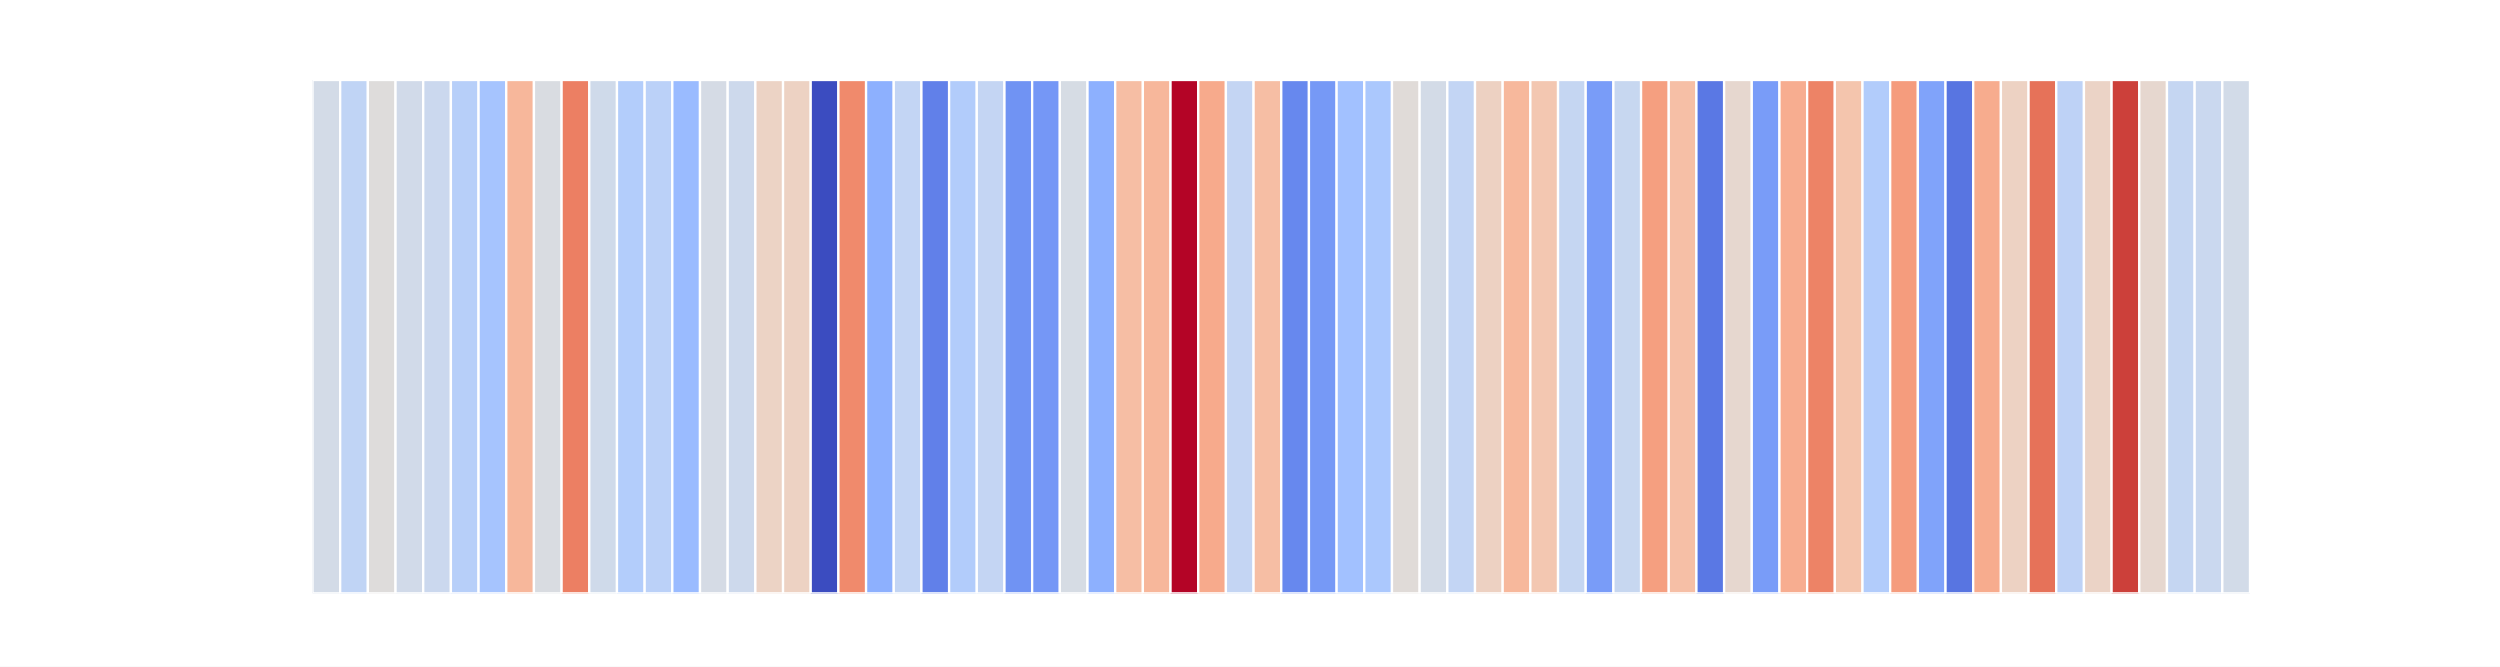
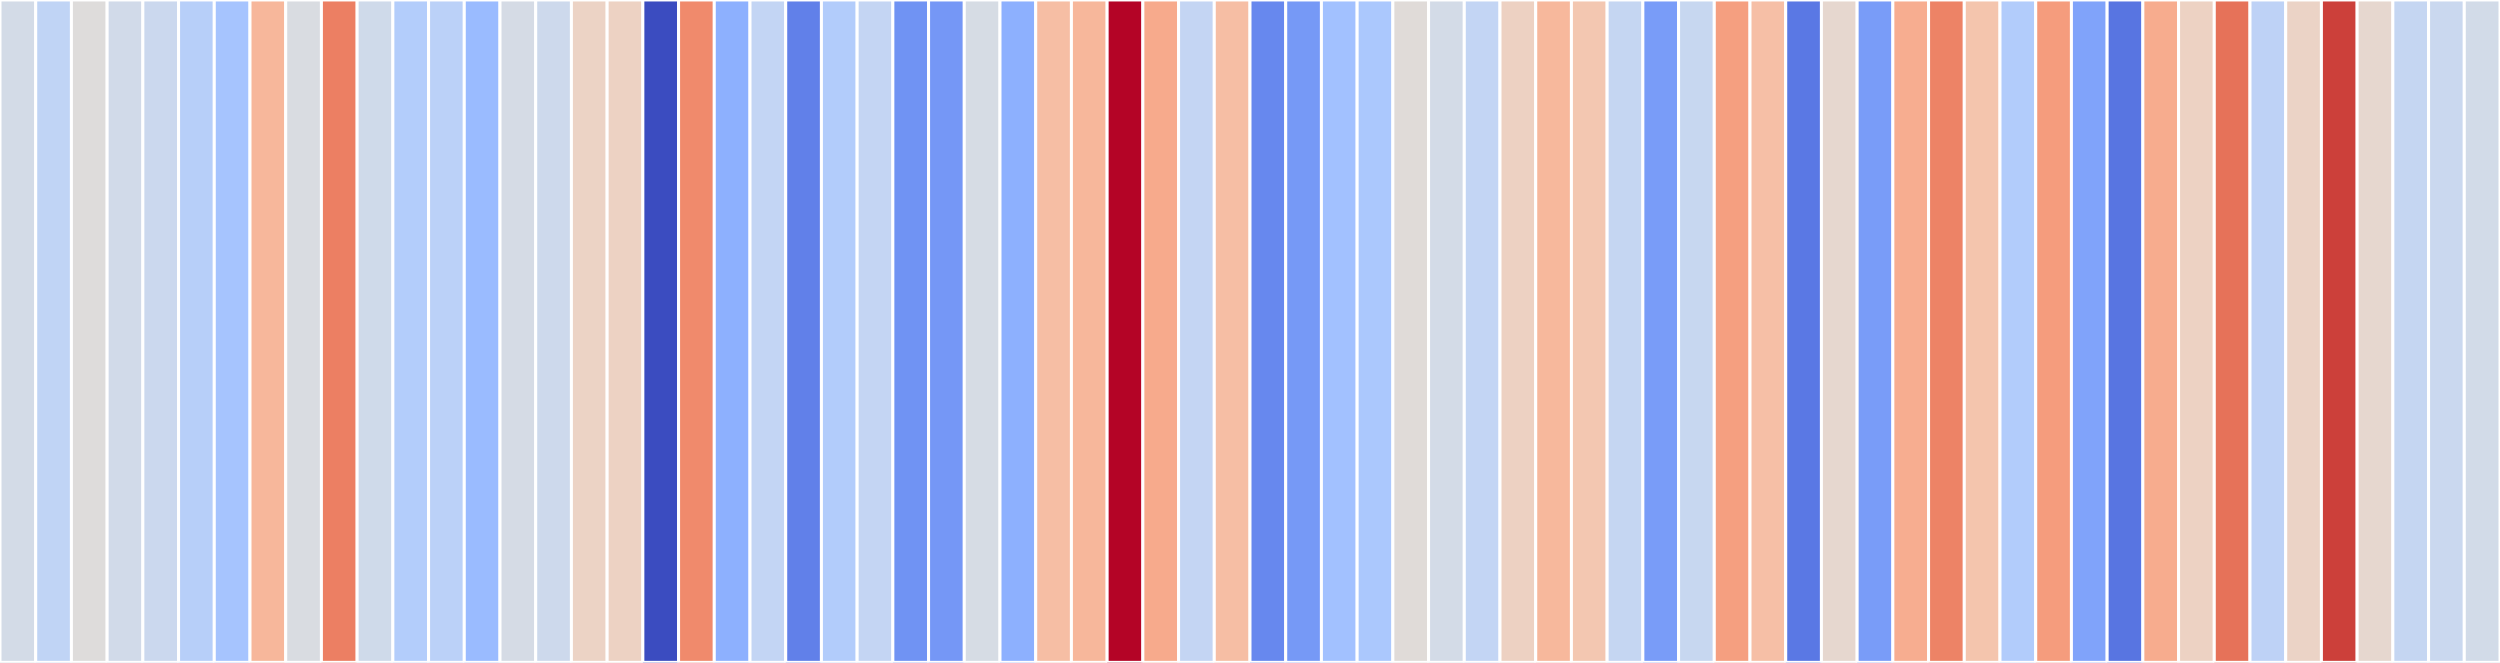
- <svg xmlns="http://www.w3.org/2000/svg" width="1080pt" height="288pt" viewBox="0 0 1080 288" version="1.1">
+ <svg xmlns="http://www.w3.org/2000/svg" width="837pt" height="221.76pt" viewBox="0 0 837 221.76" version="1.1">
  <defs>
    <style type="text/css">*{stroke-linejoin: round; stroke-linecap: butt}</style>
  </defs>
  <g id="figure_1">
    <g id="patch_1">
-       <path d="M 0 288  L 1080 288  L 1080 0  L 0 0  z " style="fill: #ffffff" />
+       <path d="M 0 221.76  L 837 221.76  L 837 0  L 0 0  z " style="fill: #ffffff" />
    </g>
    <g id="axes_1">
-       <g id="patch_2">
-         <path d="M 135 256.32  L 972 256.32  L 972 34.56  L 135 34.56  z " style="fill: #ffffff" />
+       <g id="QuadMesh_1">
+         <path d="M 0 -0  L 11.957 -0  L 11.957 221.76  L 0 221.76  L 0 -0  " clip-path="url(#pb7cfaf180c)" style="fill: #d3dbe7; stroke: #ffffff" />
+         <path d="M 11.957 -0  L 23.914 -0  L 23.914 221.76  L 11.957 221.76  L 11.957 -0  " clip-path="url(#pb7cfaf180c)" style="fill: #c0d4f5; stroke: #ffffff" />
+         <path d="M 23.914 -0  L 35.871 -0  L 35.871 221.76  L 23.914 221.76  L 23.914 -0  " clip-path="url(#pb7cfaf180c)" style="fill: #dedcdb; stroke: #ffffff" />
+         <path d="M 35.871 -0  L 47.829 -0  L 47.829 221.76  L 35.871 221.76  L 35.871 -0  " clip-path="url(#pb7cfaf180c)" style="fill: #d1dae9; stroke: #ffffff" />
+         <path d="M 47.829 -0  L 59.786 -0  L 59.786 221.76  L 47.829 221.76  L 47.829 -0  " clip-path="url(#pb7cfaf180c)" style="fill: #cbd8ee; stroke: #ffffff" />
+         <path d="M 59.786 -0  L 71.743 -0  L 71.743 221.76  L 59.786 221.76  L 59.786 -0  " clip-path="url(#pb7cfaf180c)" style="fill: #b7cff9; stroke: #ffffff" />
+         <path d="M 71.743 -0  L 83.7 -0  L 83.7 221.76  L 71.743 221.76  L 71.743 -0  " clip-path="url(#pb7cfaf180c)" style="fill: #a6c4fe; stroke: #ffffff" />
+         <path d="M 83.7 -0  L 95.657 -0  L 95.657 221.76  L 83.7 221.76  L 83.7 -0  " clip-path="url(#pb7cfaf180c)" style="fill: #f7b79b; stroke: #ffffff" />
+         <path d="M 95.657 -0  L 107.614 -0  L 107.614 221.76  L 95.657 221.76  L 95.657 -0  " clip-path="url(#pb7cfaf180c)" style="fill: #d9dce1; stroke: #ffffff" />
+         <path d="M 107.614 -0  L 119.571 -0  L 119.571 221.76  L 107.614 221.76  L 107.614 -0  " clip-path="url(#pb7cfaf180c)" style="fill: #ec7f63; stroke: #ffffff" />
+         <path d="M 119.571 -0  L 131.529 -0  L 131.529 221.76  L 119.571 221.76  L 119.571 -0  " clip-path="url(#pb7cfaf180c)" style="fill: #cfdaea; stroke: #ffffff" />
+         <path d="M 131.529 -0  L 143.486 -0  L 143.486 221.76  L 131.529 221.76  L 131.529 -0  " clip-path="url(#pb7cfaf180c)" style="fill: #b3cdfb; stroke: #ffffff" />
+         <path d="M 143.486 -0  L 155.443 -0  L 155.443 221.76  L 143.486 221.76  L 143.486 -0  " clip-path="url(#pb7cfaf180c)" style="fill: #bbd1f8; stroke: #ffffff" />
+         <path d="M 155.443 -0  L 167.4 -0  L 167.4 221.76  L 155.443 221.76  L 155.443 -0  " clip-path="url(#pb7cfaf180c)" style="fill: #9abbff; stroke: #ffffff" />
+         <path d="M 167.4 -0  L 179.357 -0  L 179.357 221.76  L 167.4 221.76  L 167.4 -0  " clip-path="url(#pb7cfaf180c)" style="fill: #d5dbe5; stroke: #ffffff" />
+         <path d="M 179.357 -0  L 191.314 -0  L 191.314 221.76  L 179.357 221.76  L 179.357 -0  " clip-path="url(#pb7cfaf180c)" style="fill: #cdd9ec; stroke: #ffffff" />
+         <path d="M 191.314 -0  L 203.271 -0  L 203.271 221.76  L 191.314 221.76  L 191.314 -0  " clip-path="url(#pb7cfaf180c)" style="fill: #ecd3c5; stroke: #ffffff" />
+         <path d="M 203.271 -0  L 215.229 -0  L 215.229 221.76  L 203.271 221.76  L 203.271 -0  " clip-path="url(#pb7cfaf180c)" style="fill: #edd2c3; stroke: #ffffff" />
+         <path d="M 215.229 -0  L 227.186 -0  L 227.186 221.76  L 215.229 221.76  L 215.229 -0  " clip-path="url(#pb7cfaf180c)" style="fill: #3b4cc0; stroke: #ffffff" />
+         <path d="M 227.186 -0  L 239.143 -0  L 239.143 221.76  L 227.186 221.76  L 227.186 -0  " clip-path="url(#pb7cfaf180c)" style="fill: #f08a6c; stroke: #ffffff" />
+         <path d="M 239.143 -0  L 251.1 -0  L 251.1 221.76  L 239.143 221.76  L 239.143 -0  " clip-path="url(#pb7cfaf180c)" style="fill: #8db0fe; stroke: #ffffff" />
+         <path d="M 251.1 -0  L 263.057 -0  L 263.057 221.76  L 251.1 221.76  L 251.1 -0  " clip-path="url(#pb7cfaf180c)" style="fill: #c3d5f4; stroke: #ffffff" />
+         <path d="M 263.057 -0  L 275.014 -0  L 275.014 221.76  L 263.057 221.76  L 263.057 -0  " clip-path="url(#pb7cfaf180c)" style="fill: #6180e9; stroke: #ffffff" />
+         <path d="M 275.014 -0  L 286.971 -0  L 286.971 221.76  L 275.014 221.76  L 275.014 -0  " clip-path="url(#pb7cfaf180c)" style="fill: #b2ccfb; stroke: #ffffff" />
+         <path d="M 286.971 -0  L 298.929 -0  L 298.929 221.76  L 286.971 221.76  L 286.971 -0  " clip-path="url(#pb7cfaf180c)" style="fill: #c4d5f3; stroke: #ffffff" />
+         <path d="M 298.929 -0  L 310.886 -0  L 310.886 221.76  L 298.929 221.76  L 298.929 -0  " clip-path="url(#pb7cfaf180c)" style="fill: #7093f3; stroke: #ffffff" />
+         <path d="M 310.886 -0  L 322.843 -0  L 322.843 221.76  L 310.886 221.76  L 310.886 -0  " clip-path="url(#pb7cfaf180c)" style="fill: #7597f6; stroke: #ffffff" />
+         <path d="M 322.843 -0  L 334.8 -0  L 334.8 221.76  L 322.843 221.76  L 322.843 -0  " clip-path="url(#pb7cfaf180c)" style="fill: #d6dce4; stroke: #ffffff" />
+         <path d="M 334.8 -0  L 346.757 -0  L 346.757 221.76  L 334.8 221.76  L 334.8 -0  " clip-path="url(#pb7cfaf180c)" style="fill: #8db0fe; stroke: #ffffff" />
+         <path d="M 346.757 -0  L 358.714 -0  L 358.714 221.76  L 346.757 221.76  L 346.757 -0  " clip-path="url(#pb7cfaf180c)" style="fill: #f6bea4; stroke: #ffffff" />
+         <path d="M 358.714 -0  L 370.671 -0  L 370.671 221.76  L 358.714 221.76  L 358.714 -0  " clip-path="url(#pb7cfaf180c)" style="fill: #f7b79b; stroke: #ffffff" />
+         <path d="M 370.671 -0  L 382.629 -0  L 382.629 221.76  L 370.671 221.76  L 370.671 -0  " clip-path="url(#pb7cfaf180c)" style="fill: #b40426; stroke: #ffffff" />
+         <path d="M 382.629 -0  L 394.586 -0  L 394.586 221.76  L 382.629 221.76  L 382.629 -0  " clip-path="url(#pb7cfaf180c)" style="fill: #f7aa8c; stroke: #ffffff" />
+         <path d="M 394.586 -0  L 406.543 -0  L 406.543 221.76  L 394.586 221.76  L 394.586 -0  " clip-path="url(#pb7cfaf180c)" style="fill: #c4d5f3; stroke: #ffffff" />
+         <path d="M 406.543 -0  L 418.5 -0  L 418.5 221.76  L 406.543 221.76  L 406.543 -0  " clip-path="url(#pb7cfaf180c)" style="fill: #f6bea4; stroke: #ffffff" />
+         <path d="M 418.5 -0  L 430.457 -0  L 430.457 221.76  L 418.5 221.76  L 418.5 -0  " clip-path="url(#pb7cfaf180c)" style="fill: #6788ee; stroke: #ffffff" />
+         <path d="M 430.457 -0  L 442.414 -0  L 442.414 221.76  L 430.457 221.76  L 430.457 -0  " clip-path="url(#pb7cfaf180c)" style="fill: #7699f6; stroke: #ffffff" />
+         <path d="M 442.414 -0  L 454.371 -0  L 454.371 221.76  L 442.414 221.76  L 442.414 -0  " clip-path="url(#pb7cfaf180c)" style="fill: #a2c1ff; stroke: #ffffff" />
+         <path d="M 454.371 -0  L 466.329 -0  L 466.329 221.76  L 454.371 221.76  L 454.371 -0  " clip-path="url(#pb7cfaf180c)" style="fill: #abc8fd; stroke: #ffffff" />
+         <path d="M 466.329 -0  L 478.286 -0  L 478.286 221.76  L 466.329 221.76  L 466.329 -0  " clip-path="url(#pb7cfaf180c)" style="fill: #e0dbd8; stroke: #ffffff" />
+         <path d="M 478.286 -0  L 490.243 -0  L 490.243 221.76  L 478.286 221.76  L 478.286 -0  " clip-path="url(#pb7cfaf180c)" style="fill: #d3dbe7; stroke: #ffffff" />
+         <path d="M 490.243 -0  L 502.2 -0  L 502.2 221.76  L 490.243 221.76  L 490.243 -0  " clip-path="url(#pb7cfaf180c)" style="fill: #c3d5f4; stroke: #ffffff" />
+         <path d="M 502.2 -0  L 514.157 -0  L 514.157 221.76  L 502.2 221.76  L 502.2 -0  " clip-path="url(#pb7cfaf180c)" style="fill: #edd1c2; stroke: #ffffff" />
+         <path d="M 514.157 -0  L 526.114 -0  L 526.114 221.76  L 514.157 221.76  L 514.157 -0  " clip-path="url(#pb7cfaf180c)" style="fill: #f7b89c; stroke: #ffffff" />
+         <path d="M 526.114 -0  L 538.071 -0  L 538.071 221.76  L 526.114 221.76  L 526.114 -0  " clip-path="url(#pb7cfaf180c)" style="fill: #f3c7b1; stroke: #ffffff" />
+         <path d="M 538.071 -0  L 550.029 -0  L 550.029 221.76  L 538.071 221.76  L 538.071 -0  " clip-path="url(#pb7cfaf180c)" style="fill: #c5d6f2; stroke: #ffffff" />
+         <path d="M 550.029 -0  L 561.986 -0  L 561.986 221.76  L 550.029 221.76  L 550.029 -0  " clip-path="url(#pb7cfaf180c)" style="fill: #799cf8; stroke: #ffffff" />
+         <path d="M 561.986 -0  L 573.943 -0  L 573.943 221.76  L 561.986 221.76  L 561.986 -0  " clip-path="url(#pb7cfaf180c)" style="fill: #c7d7f0; stroke: #ffffff" />
+         <path d="M 573.943 -0  L 585.9 -0  L 585.9 221.76  L 573.943 221.76  L 573.943 -0  " clip-path="url(#pb7cfaf180c)" style="fill: #f59f80; stroke: #ffffff" />
+         <path d="M 585.9 -0  L 597.857 -0  L 597.857 221.76  L 585.9 221.76  L 585.9 -0  " clip-path="url(#pb7cfaf180c)" style="fill: #f6bfa6; stroke: #ffffff" />
+         <path d="M 597.857 -0  L 609.814 -0  L 609.814 221.76  L 597.857 221.76  L 597.857 -0  " clip-path="url(#pb7cfaf180c)" style="fill: #5a78e4; stroke: #ffffff" />
+         <path d="M 609.814 -0  L 621.771 -0  L 621.771 221.76  L 609.814 221.76  L 609.814 -0  " clip-path="url(#pb7cfaf180c)" style="fill: #e6d7cf; stroke: #ffffff" />
+         <path d="M 621.771 -0  L 633.729 -0  L 633.729 221.76  L 621.771 221.76  L 621.771 -0  " clip-path="url(#pb7cfaf180c)" style="fill: #799cf8; stroke: #ffffff" />
+         <path d="M 633.729 -0  L 645.686 -0  L 645.686 221.76  L 633.729 221.76  L 633.729 -0  " clip-path="url(#pb7cfaf180c)" style="fill: #f7ad90; stroke: #ffffff" />
+         <path d="M 645.686 -0  L 657.643 -0  L 657.643 221.76  L 645.686 221.76  L 645.686 -0  " clip-path="url(#pb7cfaf180c)" style="fill: #ed8366; stroke: #ffffff" />
+         <path d="M 657.643 -0  L 669.6 -0  L 669.6 221.76  L 657.643 221.76  L 657.643 -0  " clip-path="url(#pb7cfaf180c)" style="fill: #f4c5ad; stroke: #ffffff" />
+         <path d="M 669.6 -0  L 681.557 -0  L 681.557 221.76  L 669.6 221.76  L 669.6 -0  " clip-path="url(#pb7cfaf180c)" style="fill: #b2ccfb; stroke: #ffffff" />
+         <path d="M 681.557 -0  L 693.514 -0  L 693.514 221.76  L 681.557 221.76  L 681.557 -0  " clip-path="url(#pb7cfaf180c)" style="fill: #f59c7d; stroke: #ffffff" />
+         <path d="M 693.514 -0  L 705.471 -0  L 705.471 221.76  L 693.514 221.76  L 693.514 -0  " clip-path="url(#pb7cfaf180c)" style="fill: #80a3fa; stroke: #ffffff" />
+         <path d="M 705.471 -0  L 717.429 -0  L 717.429 221.76  L 705.471 221.76  L 705.471 -0  " clip-path="url(#pb7cfaf180c)" style="fill: #5875e1; stroke: #ffffff" />
+         <path d="M 717.429 -0  L 729.386 -0  L 729.386 221.76  L 717.429 221.76  L 717.429 -0  " clip-path="url(#pb7cfaf180c)" style="fill: #f7ac8e; stroke: #ffffff" />
+         <path d="M 729.386 -0  L 741.343 -0  L 741.343 221.76  L 729.386 221.76  L 729.386 -0  " clip-path="url(#pb7cfaf180c)" style="fill: #edd2c3; stroke: #ffffff" />
+         <path d="M 741.343 -0  L 753.3 -0  L 753.3 221.76  L 741.343 221.76  L 741.343 -0  " clip-path="url(#pb7cfaf180c)" style="fill: #e67259; stroke: #ffffff" />
+         <path d="M 753.3 -0  L 765.257 -0  L 765.257 221.76  L 753.3 221.76  L 753.3 -0  " clip-path="url(#pb7cfaf180c)" style="fill: #bed2f6; stroke: #ffffff" />
+         <path d="M 765.257 -0  L 777.214 -0  L 777.214 221.76  L 765.257 221.76  L 765.257 -0  " clip-path="url(#pb7cfaf180c)" style="fill: #ebd3c6; stroke: #ffffff" />
+         <path d="M 777.214 -0  L 789.171 -0  L 789.171 221.76  L 777.214 221.76  L 777.214 -0  " clip-path="url(#pb7cfaf180c)" style="fill: #cc403a; stroke: #ffffff" />
+         <path d="M 789.171 -0  L 801.129 -0  L 801.129 221.76  L 789.171 221.76  L 789.171 -0  " clip-path="url(#pb7cfaf180c)" style="fill: #e6d7cf; stroke: #ffffff" />
+         <path d="M 801.129 -0  L 813.086 -0  L 813.086 221.76  L 801.129 221.76  L 801.129 -0  " clip-path="url(#pb7cfaf180c)" style="fill: #c5d6f2; stroke: #ffffff" />
+         <path d="M 813.086 -0  L 825.043 -0  L 825.043 221.76  L 813.086 221.76  L 813.086 -0  " clip-path="url(#pb7cfaf180c)" style="fill: #cad8ef; stroke: #ffffff" />
+         <path d="M 825.043 -0  L 837 -0  L 837 221.76  L 825.043 221.76  L 825.043 -0  " clip-path="url(#pb7cfaf180c)" style="fill: #d2dbe8; stroke: #ffffff" />
      </g>
-       <g id="QuadMesh_1">
-         <path d="M 135 34.56  L 146.957 34.56  L 146.957 256.32  L 135 256.32  L 135 34.56  " clip-path="url(#p6ba60ab8be)" style="fill: #d3dbe7; stroke: #ffffff" />
-         <path d="M 146.957 34.56  L 158.914 34.56  L 158.914 256.32  L 146.957 256.32  L 146.957 34.56  " clip-path="url(#p6ba60ab8be)" style="fill: #c0d4f5; stroke: #ffffff" />
-         <path d="M 158.914 34.56  L 170.871 34.56  L 170.871 256.32  L 158.914 256.32  L 158.914 34.56  " clip-path="url(#p6ba60ab8be)" style="fill: #dedcdb; stroke: #ffffff" />
-         <path d="M 170.871 34.56  L 182.829 34.56  L 182.829 256.32  L 170.871 256.32  L 170.871 34.56  " clip-path="url(#p6ba60ab8be)" style="fill: #d1dae9; stroke: #ffffff" />
-         <path d="M 182.829 34.56  L 194.786 34.56  L 194.786 256.32  L 182.829 256.32  L 182.829 34.56  " clip-path="url(#p6ba60ab8be)" style="fill: #cbd8ee; stroke: #ffffff" />
-         <path d="M 194.786 34.56  L 206.743 34.56  L 206.743 256.32  L 194.786 256.32  L 194.786 34.56  " clip-path="url(#p6ba60ab8be)" style="fill: #b7cff9; stroke: #ffffff" />
-         <path d="M 206.743 34.56  L 218.7 34.56  L 218.7 256.32  L 206.743 256.32  L 206.743 34.56  " clip-path="url(#p6ba60ab8be)" style="fill: #a6c4fe; stroke: #ffffff" />
-         <path d="M 218.7 34.56  L 230.657 34.56  L 230.657 256.32  L 218.7 256.32  L 218.7 34.56  " clip-path="url(#p6ba60ab8be)" style="fill: #f7b79b; stroke: #ffffff" />
-         <path d="M 230.657 34.56  L 242.614 34.56  L 242.614 256.32  L 230.657 256.32  L 230.657 34.56  " clip-path="url(#p6ba60ab8be)" style="fill: #d9dce1; stroke: #ffffff" />
-         <path d="M 242.614 34.56  L 254.571 34.56  L 254.571 256.32  L 242.614 256.32  L 242.614 34.56  " clip-path="url(#p6ba60ab8be)" style="fill: #ec7f63; stroke: #ffffff" />
-         <path d="M 254.571 34.56  L 266.529 34.56  L 266.529 256.32  L 254.571 256.32  L 254.571 34.56  " clip-path="url(#p6ba60ab8be)" style="fill: #cfdaea; stroke: #ffffff" />
-         <path d="M 266.529 34.56  L 278.486 34.56  L 278.486 256.32  L 266.529 256.32  L 266.529 34.56  " clip-path="url(#p6ba60ab8be)" style="fill: #b3cdfb; stroke: #ffffff" />
-         <path d="M 278.486 34.56  L 290.443 34.56  L 290.443 256.32  L 278.486 256.32  L 278.486 34.56  " clip-path="url(#p6ba60ab8be)" style="fill: #bbd1f8; stroke: #ffffff" />
-         <path d="M 290.443 34.56  L 302.4 34.56  L 302.4 256.32  L 290.443 256.32  L 290.443 34.56  " clip-path="url(#p6ba60ab8be)" style="fill: #9abbff; stroke: #ffffff" />
-         <path d="M 302.4 34.56  L 314.357 34.56  L 314.357 256.32  L 302.4 256.32  L 302.4 34.56  " clip-path="url(#p6ba60ab8be)" style="fill: #d5dbe5; stroke: #ffffff" />
-         <path d="M 314.357 34.56  L 326.314 34.56  L 326.314 256.32  L 314.357 256.32  L 314.357 34.56  " clip-path="url(#p6ba60ab8be)" style="fill: #cdd9ec; stroke: #ffffff" />
-         <path d="M 326.314 34.56  L 338.271 34.56  L 338.271 256.32  L 326.314 256.32  L 326.314 34.56  " clip-path="url(#p6ba60ab8be)" style="fill: #ecd3c5; stroke: #ffffff" />
-         <path d="M 338.271 34.56  L 350.229 34.56  L 350.229 256.32  L 338.271 256.32  L 338.271 34.56  " clip-path="url(#p6ba60ab8be)" style="fill: #edd2c3; stroke: #ffffff" />
-         <path d="M 350.229 34.56  L 362.186 34.56  L 362.186 256.32  L 350.229 256.32  L 350.229 34.56  " clip-path="url(#p6ba60ab8be)" style="fill: #3b4cc0; stroke: #ffffff" />
-         <path d="M 362.186 34.56  L 374.143 34.56  L 374.143 256.32  L 362.186 256.32  L 362.186 34.56  " clip-path="url(#p6ba60ab8be)" style="fill: #f08a6c; stroke: #ffffff" />
-         <path d="M 374.143 34.56  L 386.1 34.56  L 386.1 256.32  L 374.143 256.32  L 374.143 34.56  " clip-path="url(#p6ba60ab8be)" style="fill: #8db0fe; stroke: #ffffff" />
-         <path d="M 386.1 34.56  L 398.057 34.56  L 398.057 256.32  L 386.1 256.32  L 386.1 34.56  " clip-path="url(#p6ba60ab8be)" style="fill: #c3d5f4; stroke: #ffffff" />
-         <path d="M 398.057 34.56  L 410.014 34.56  L 410.014 256.32  L 398.057 256.32  L 398.057 34.56  " clip-path="url(#p6ba60ab8be)" style="fill: #6180e9; stroke: #ffffff" />
-         <path d="M 410.014 34.56  L 421.971 34.56  L 421.971 256.32  L 410.014 256.32  L 410.014 34.56  " clip-path="url(#p6ba60ab8be)" style="fill: #b2ccfb; stroke: #ffffff" />
-         <path d="M 421.971 34.56  L 433.929 34.56  L 433.929 256.32  L 421.971 256.32  L 421.971 34.56  " clip-path="url(#p6ba60ab8be)" style="fill: #c4d5f3; stroke: #ffffff" />
-         <path d="M 433.929 34.56  L 445.886 34.56  L 445.886 256.32  L 433.929 256.32  L 433.929 34.56  " clip-path="url(#p6ba60ab8be)" style="fill: #7093f3; stroke: #ffffff" />
-         <path d="M 445.886 34.56  L 457.843 34.56  L 457.843 256.32  L 445.886 256.32  L 445.886 34.56  " clip-path="url(#p6ba60ab8be)" style="fill: #7597f6; stroke: #ffffff" />
-         <path d="M 457.843 34.56  L 469.8 34.56  L 469.8 256.32  L 457.843 256.32  L 457.843 34.56  " clip-path="url(#p6ba60ab8be)" style="fill: #d6dce4; stroke: #ffffff" />
-         <path d="M 469.8 34.56  L 481.757 34.56  L 481.757 256.32  L 469.8 256.32  L 469.8 34.56  " clip-path="url(#p6ba60ab8be)" style="fill: #8db0fe; stroke: #ffffff" />
-         <path d="M 481.757 34.56  L 493.714 34.56  L 493.714 256.32  L 481.757 256.32  L 481.757 34.56  " clip-path="url(#p6ba60ab8be)" style="fill: #f6bea4; stroke: #ffffff" />
-         <path d="M 493.714 34.56  L 505.671 34.56  L 505.671 256.32  L 493.714 256.32  L 493.714 34.56  " clip-path="url(#p6ba60ab8be)" style="fill: #f7b79b; stroke: #ffffff" />
-         <path d="M 505.671 34.56  L 517.629 34.56  L 517.629 256.32  L 505.671 256.32  L 505.671 34.56  " clip-path="url(#p6ba60ab8be)" style="fill: #b40426; stroke: #ffffff" />
-         <path d="M 517.629 34.56  L 529.586 34.56  L 529.586 256.32  L 517.629 256.32  L 517.629 34.56  " clip-path="url(#p6ba60ab8be)" style="fill: #f7aa8c; stroke: #ffffff" />
-         <path d="M 529.586 34.56  L 541.543 34.56  L 541.543 256.32  L 529.586 256.32  L 529.586 34.56  " clip-path="url(#p6ba60ab8be)" style="fill: #c4d5f3; stroke: #ffffff" />
-         <path d="M 541.543 34.56  L 553.5 34.56  L 553.5 256.32  L 541.543 256.32  L 541.543 34.56  " clip-path="url(#p6ba60ab8be)" style="fill: #f6bea4; stroke: #ffffff" />
-         <path d="M 553.5 34.56  L 565.457 34.56  L 565.457 256.32  L 553.5 256.32  L 553.5 34.56  " clip-path="url(#p6ba60ab8be)" style="fill: #6788ee; stroke: #ffffff" />
-         <path d="M 565.457 34.56  L 577.414 34.56  L 577.414 256.32  L 565.457 256.32  L 565.457 34.56  " clip-path="url(#p6ba60ab8be)" style="fill: #7699f6; stroke: #ffffff" />
-         <path d="M 577.414 34.56  L 589.371 34.56  L 589.371 256.32  L 577.414 256.32  L 577.414 34.56  " clip-path="url(#p6ba60ab8be)" style="fill: #a2c1ff; stroke: #ffffff" />
-         <path d="M 589.371 34.56  L 601.329 34.56  L 601.329 256.32  L 589.371 256.32  L 589.371 34.56  " clip-path="url(#p6ba60ab8be)" style="fill: #abc8fd; stroke: #ffffff" />
-         <path d="M 601.329 34.56  L 613.286 34.56  L 613.286 256.32  L 601.329 256.32  L 601.329 34.56  " clip-path="url(#p6ba60ab8be)" style="fill: #e0dbd8; stroke: #ffffff" />
-         <path d="M 613.286 34.56  L 625.243 34.56  L 625.243 256.32  L 613.286 256.32  L 613.286 34.56  " clip-path="url(#p6ba60ab8be)" style="fill: #d3dbe7; stroke: #ffffff" />
-         <path d="M 625.243 34.56  L 637.2 34.56  L 637.2 256.32  L 625.243 256.32  L 625.243 34.56  " clip-path="url(#p6ba60ab8be)" style="fill: #c3d5f4; stroke: #ffffff" />
-         <path d="M 637.2 34.56  L 649.157 34.56  L 649.157 256.32  L 637.2 256.32  L 637.2 34.56  " clip-path="url(#p6ba60ab8be)" style="fill: #edd1c2; stroke: #ffffff" />
-         <path d="M 649.157 34.56  L 661.114 34.56  L 661.114 256.32  L 649.157 256.32  L 649.157 34.56  " clip-path="url(#p6ba60ab8be)" style="fill: #f7b89c; stroke: #ffffff" />
-         <path d="M 661.114 34.56  L 673.071 34.56  L 673.071 256.32  L 661.114 256.32  L 661.114 34.56  " clip-path="url(#p6ba60ab8be)" style="fill: #f3c7b1; stroke: #ffffff" />
-         <path d="M 673.071 34.56  L 685.029 34.56  L 685.029 256.32  L 673.071 256.32  L 673.071 34.56  " clip-path="url(#p6ba60ab8be)" style="fill: #c5d6f2; stroke: #ffffff" />
-         <path d="M 685.029 34.56  L 696.986 34.56  L 696.986 256.32  L 685.029 256.32  L 685.029 34.56  " clip-path="url(#p6ba60ab8be)" style="fill: #799cf8; stroke: #ffffff" />
-         <path d="M 696.986 34.56  L 708.943 34.56  L 708.943 256.32  L 696.986 256.32  L 696.986 34.56  " clip-path="url(#p6ba60ab8be)" style="fill: #c7d7f0; stroke: #ffffff" />
-         <path d="M 708.943 34.56  L 720.9 34.56  L 720.9 256.32  L 708.943 256.32  L 708.943 34.56  " clip-path="url(#p6ba60ab8be)" style="fill: #f59f80; stroke: #ffffff" />
-         <path d="M 720.9 34.56  L 732.857 34.56  L 732.857 256.32  L 720.9 256.32  L 720.9 34.56  " clip-path="url(#p6ba60ab8be)" style="fill: #f6bfa6; stroke: #ffffff" />
-         <path d="M 732.857 34.56  L 744.814 34.56  L 744.814 256.32  L 732.857 256.32  L 732.857 34.56  " clip-path="url(#p6ba60ab8be)" style="fill: #5a78e4; stroke: #ffffff" />
-         <path d="M 744.814 34.56  L 756.771 34.56  L 756.771 256.32  L 744.814 256.32  L 744.814 34.56  " clip-path="url(#p6ba60ab8be)" style="fill: #e6d7cf; stroke: #ffffff" />
-         <path d="M 756.771 34.56  L 768.729 34.56  L 768.729 256.32  L 756.771 256.32  L 756.771 34.56  " clip-path="url(#p6ba60ab8be)" style="fill: #799cf8; stroke: #ffffff" />
-         <path d="M 768.729 34.56  L 780.686 34.56  L 780.686 256.32  L 768.729 256.32  L 768.729 34.56  " clip-path="url(#p6ba60ab8be)" style="fill: #f7ad90; stroke: #ffffff" />
-         <path d="M 780.686 34.56  L 792.643 34.56  L 792.643 256.32  L 780.686 256.32  L 780.686 34.56  " clip-path="url(#p6ba60ab8be)" style="fill: #ed8366; stroke: #ffffff" />
-         <path d="M 792.643 34.56  L 804.6 34.56  L 804.6 256.32  L 792.643 256.32  L 792.643 34.56  " clip-path="url(#p6ba60ab8be)" style="fill: #f4c5ad; stroke: #ffffff" />
-         <path d="M 804.6 34.56  L 816.557 34.56  L 816.557 256.32  L 804.6 256.32  L 804.6 34.56  " clip-path="url(#p6ba60ab8be)" style="fill: #b2ccfb; stroke: #ffffff" />
-         <path d="M 816.557 34.56  L 828.514 34.56  L 828.514 256.32  L 816.557 256.32  L 816.557 34.56  " clip-path="url(#p6ba60ab8be)" style="fill: #f59c7d; stroke: #ffffff" />
-         <path d="M 828.514 34.56  L 840.471 34.56  L 840.471 256.32  L 828.514 256.32  L 828.514 34.56  " clip-path="url(#p6ba60ab8be)" style="fill: #80a3fa; stroke: #ffffff" />
-         <path d="M 840.471 34.56  L 852.429 34.56  L 852.429 256.32  L 840.471 256.32  L 840.471 34.56  " clip-path="url(#p6ba60ab8be)" style="fill: #5875e1; stroke: #ffffff" />
-         <path d="M 852.429 34.56  L 864.386 34.56  L 864.386 256.32  L 852.429 256.32  L 852.429 34.56  " clip-path="url(#p6ba60ab8be)" style="fill: #f7ac8e; stroke: #ffffff" />
-         <path d="M 864.386 34.56  L 876.343 34.56  L 876.343 256.32  L 864.386 256.32  L 864.386 34.56  " clip-path="url(#p6ba60ab8be)" style="fill: #edd2c3; stroke: #ffffff" />
-         <path d="M 876.343 34.56  L 888.3 34.56  L 888.3 256.32  L 876.343 256.32  L 876.343 34.56  " clip-path="url(#p6ba60ab8be)" style="fill: #e67259; stroke: #ffffff" />
-         <path d="M 888.3 34.56  L 900.257 34.56  L 900.257 256.32  L 888.3 256.32  L 888.3 34.56  " clip-path="url(#p6ba60ab8be)" style="fill: #bed2f6; stroke: #ffffff" />
-         <path d="M 900.257 34.56  L 912.214 34.56  L 912.214 256.32  L 900.257 256.32  L 900.257 34.56  " clip-path="url(#p6ba60ab8be)" style="fill: #ebd3c6; stroke: #ffffff" />
-         <path d="M 912.214 34.56  L 924.171 34.56  L 924.171 256.32  L 912.214 256.32  L 912.214 34.56  " clip-path="url(#p6ba60ab8be)" style="fill: #cc403a; stroke: #ffffff" />
-         <path d="M 924.171 34.56  L 936.129 34.56  L 936.129 256.32  L 924.171 256.32  L 924.171 34.56  " clip-path="url(#p6ba60ab8be)" style="fill: #e6d7cf; stroke: #ffffff" />
-         <path d="M 936.129 34.56  L 948.086 34.56  L 948.086 256.32  L 936.129 256.32  L 936.129 34.56  " clip-path="url(#p6ba60ab8be)" style="fill: #c5d6f2; stroke: #ffffff" />
-         <path d="M 948.086 34.56  L 960.043 34.56  L 960.043 256.32  L 948.086 256.32  L 948.086 34.56  " clip-path="url(#p6ba60ab8be)" style="fill: #cad8ef; stroke: #ffffff" />
-         <path d="M 960.043 34.56  L 972 34.56  L 972 256.32  L 960.043 256.32  L 960.043 34.56  " clip-path="url(#p6ba60ab8be)" style="fill: #d2dbe8; stroke: #ffffff" />
-       </g>
-       <g id="matplotlib.axis_1" />
-       <g id="matplotlib.axis_2" />
    </g>
  </g>
  <defs>
-     <clipPath id="p6ba60ab8be">
-       <rect x="135" y="34.56" width="837" height="221.76" />
+     <clipPath id="pb7cfaf180c">
+       <rect x="0" y="-0" width="837" height="221.76" />
    </clipPath>
  </defs>
</svg>
